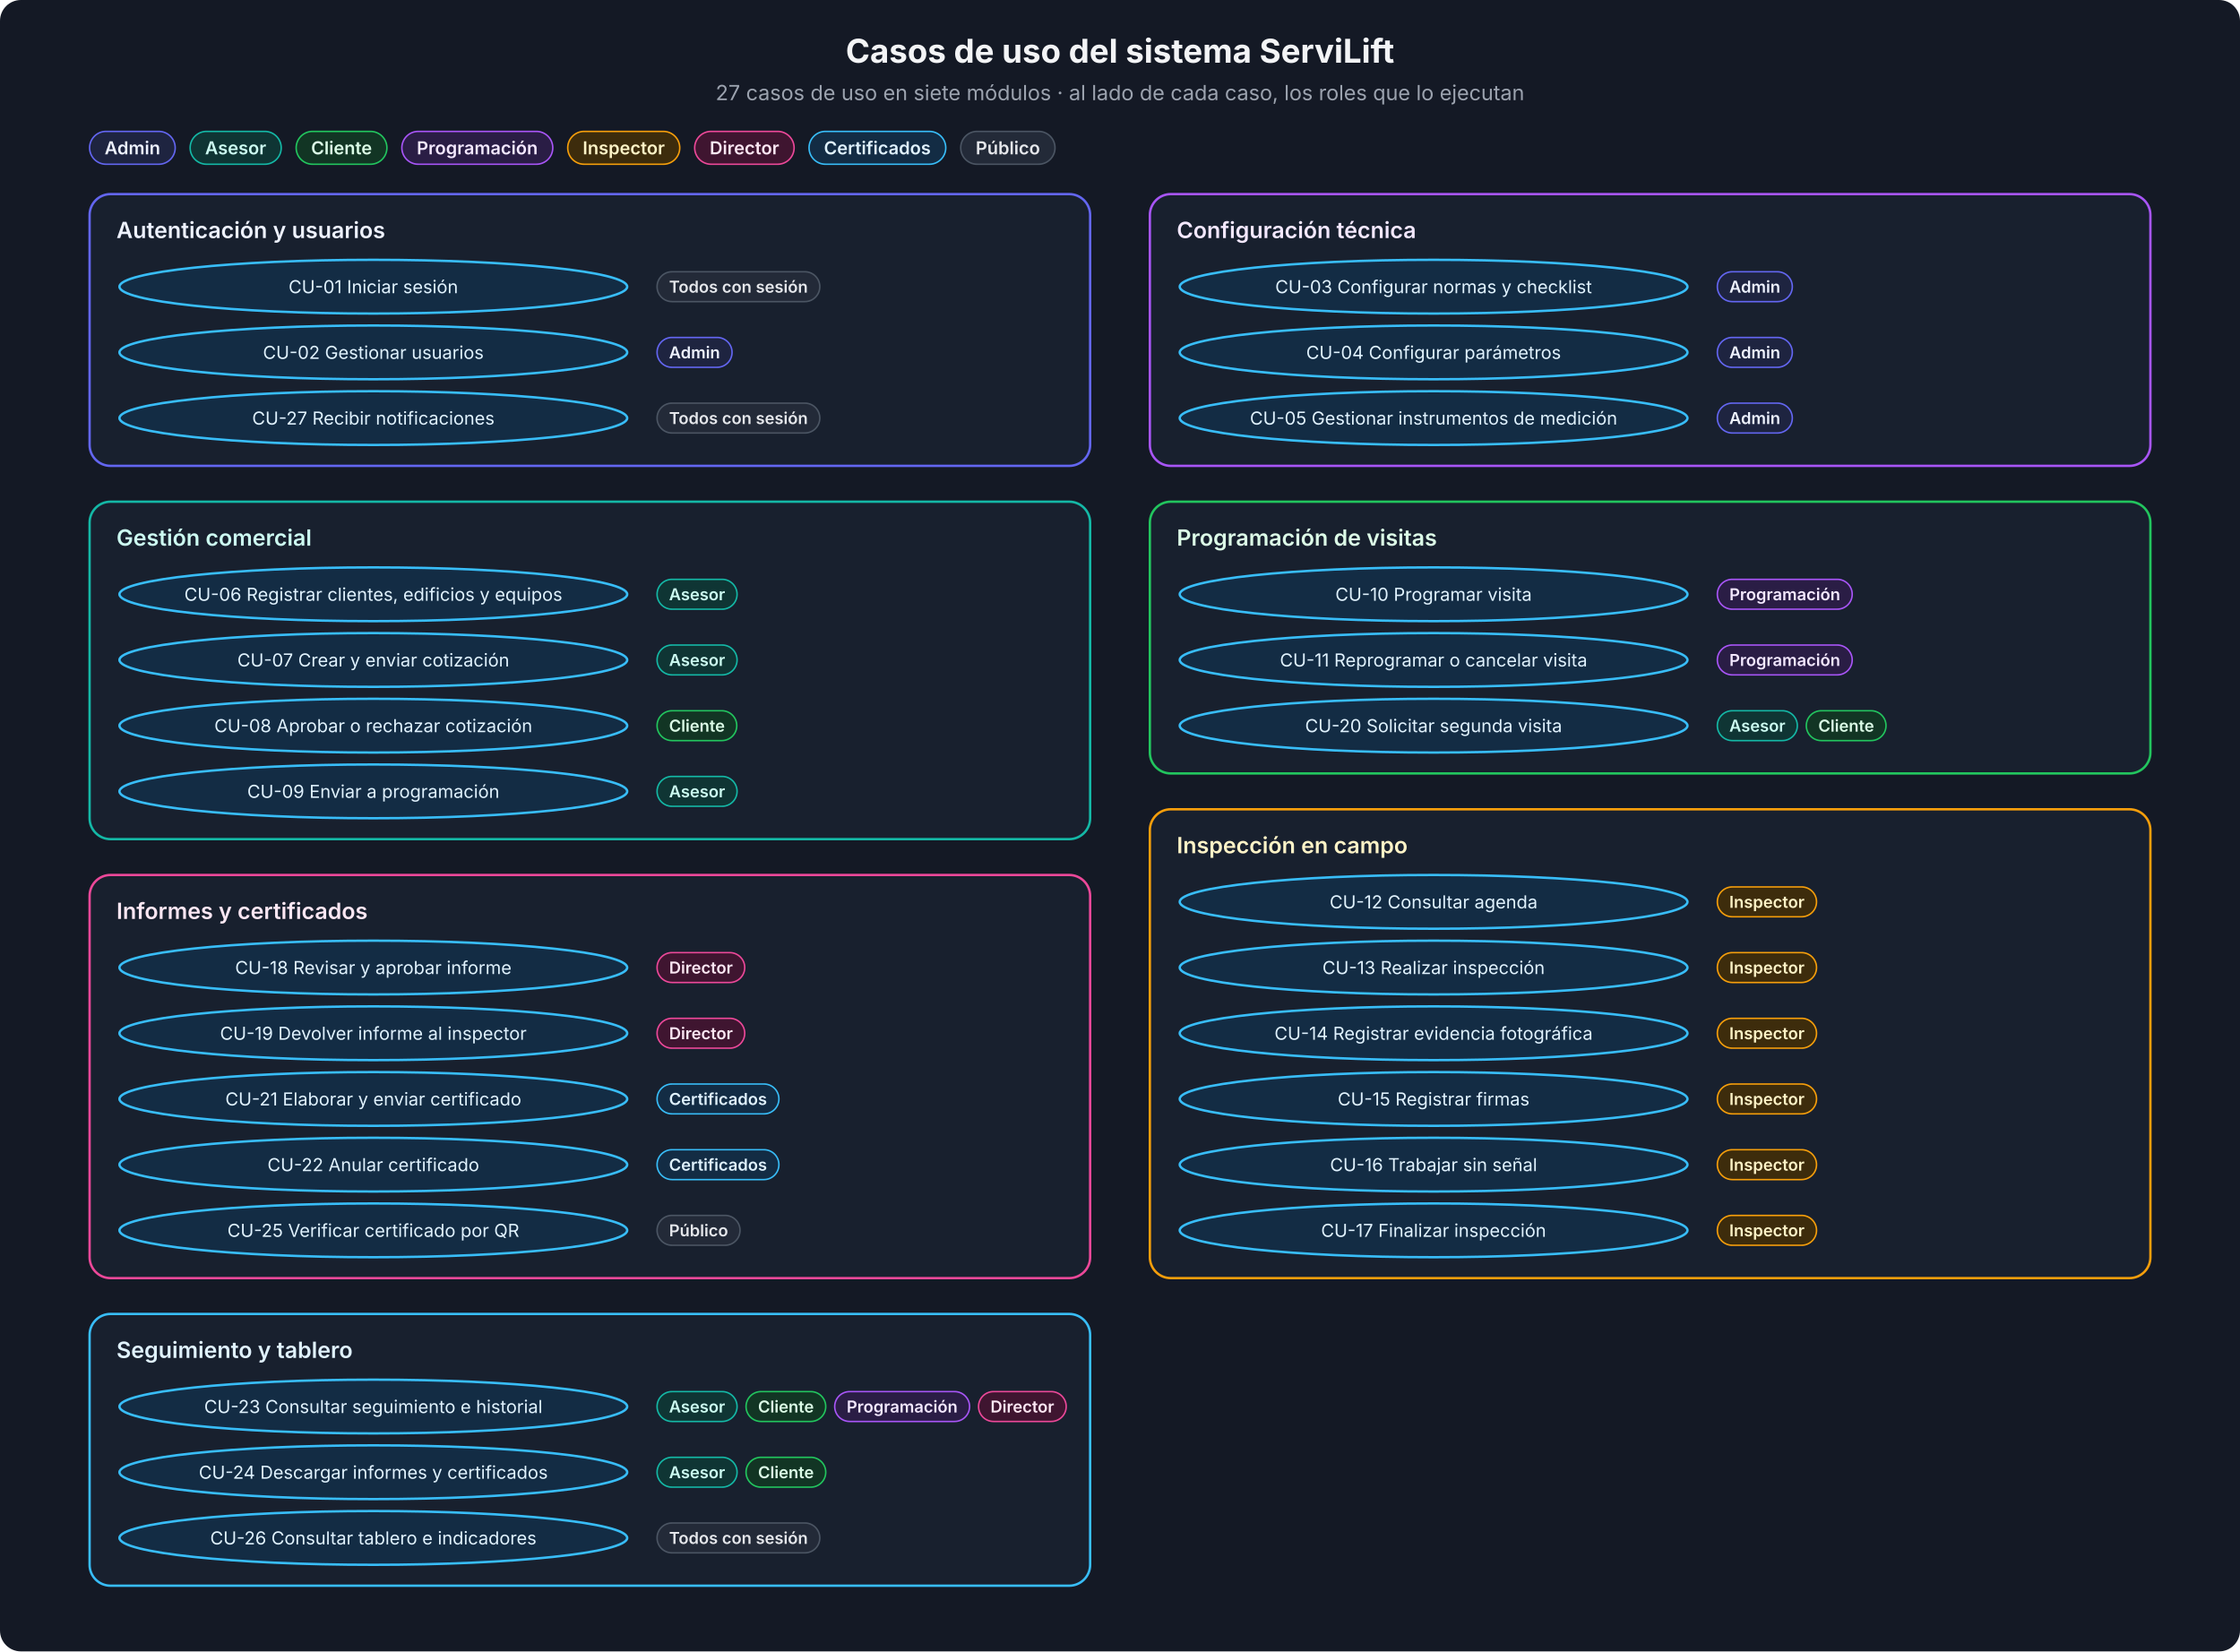
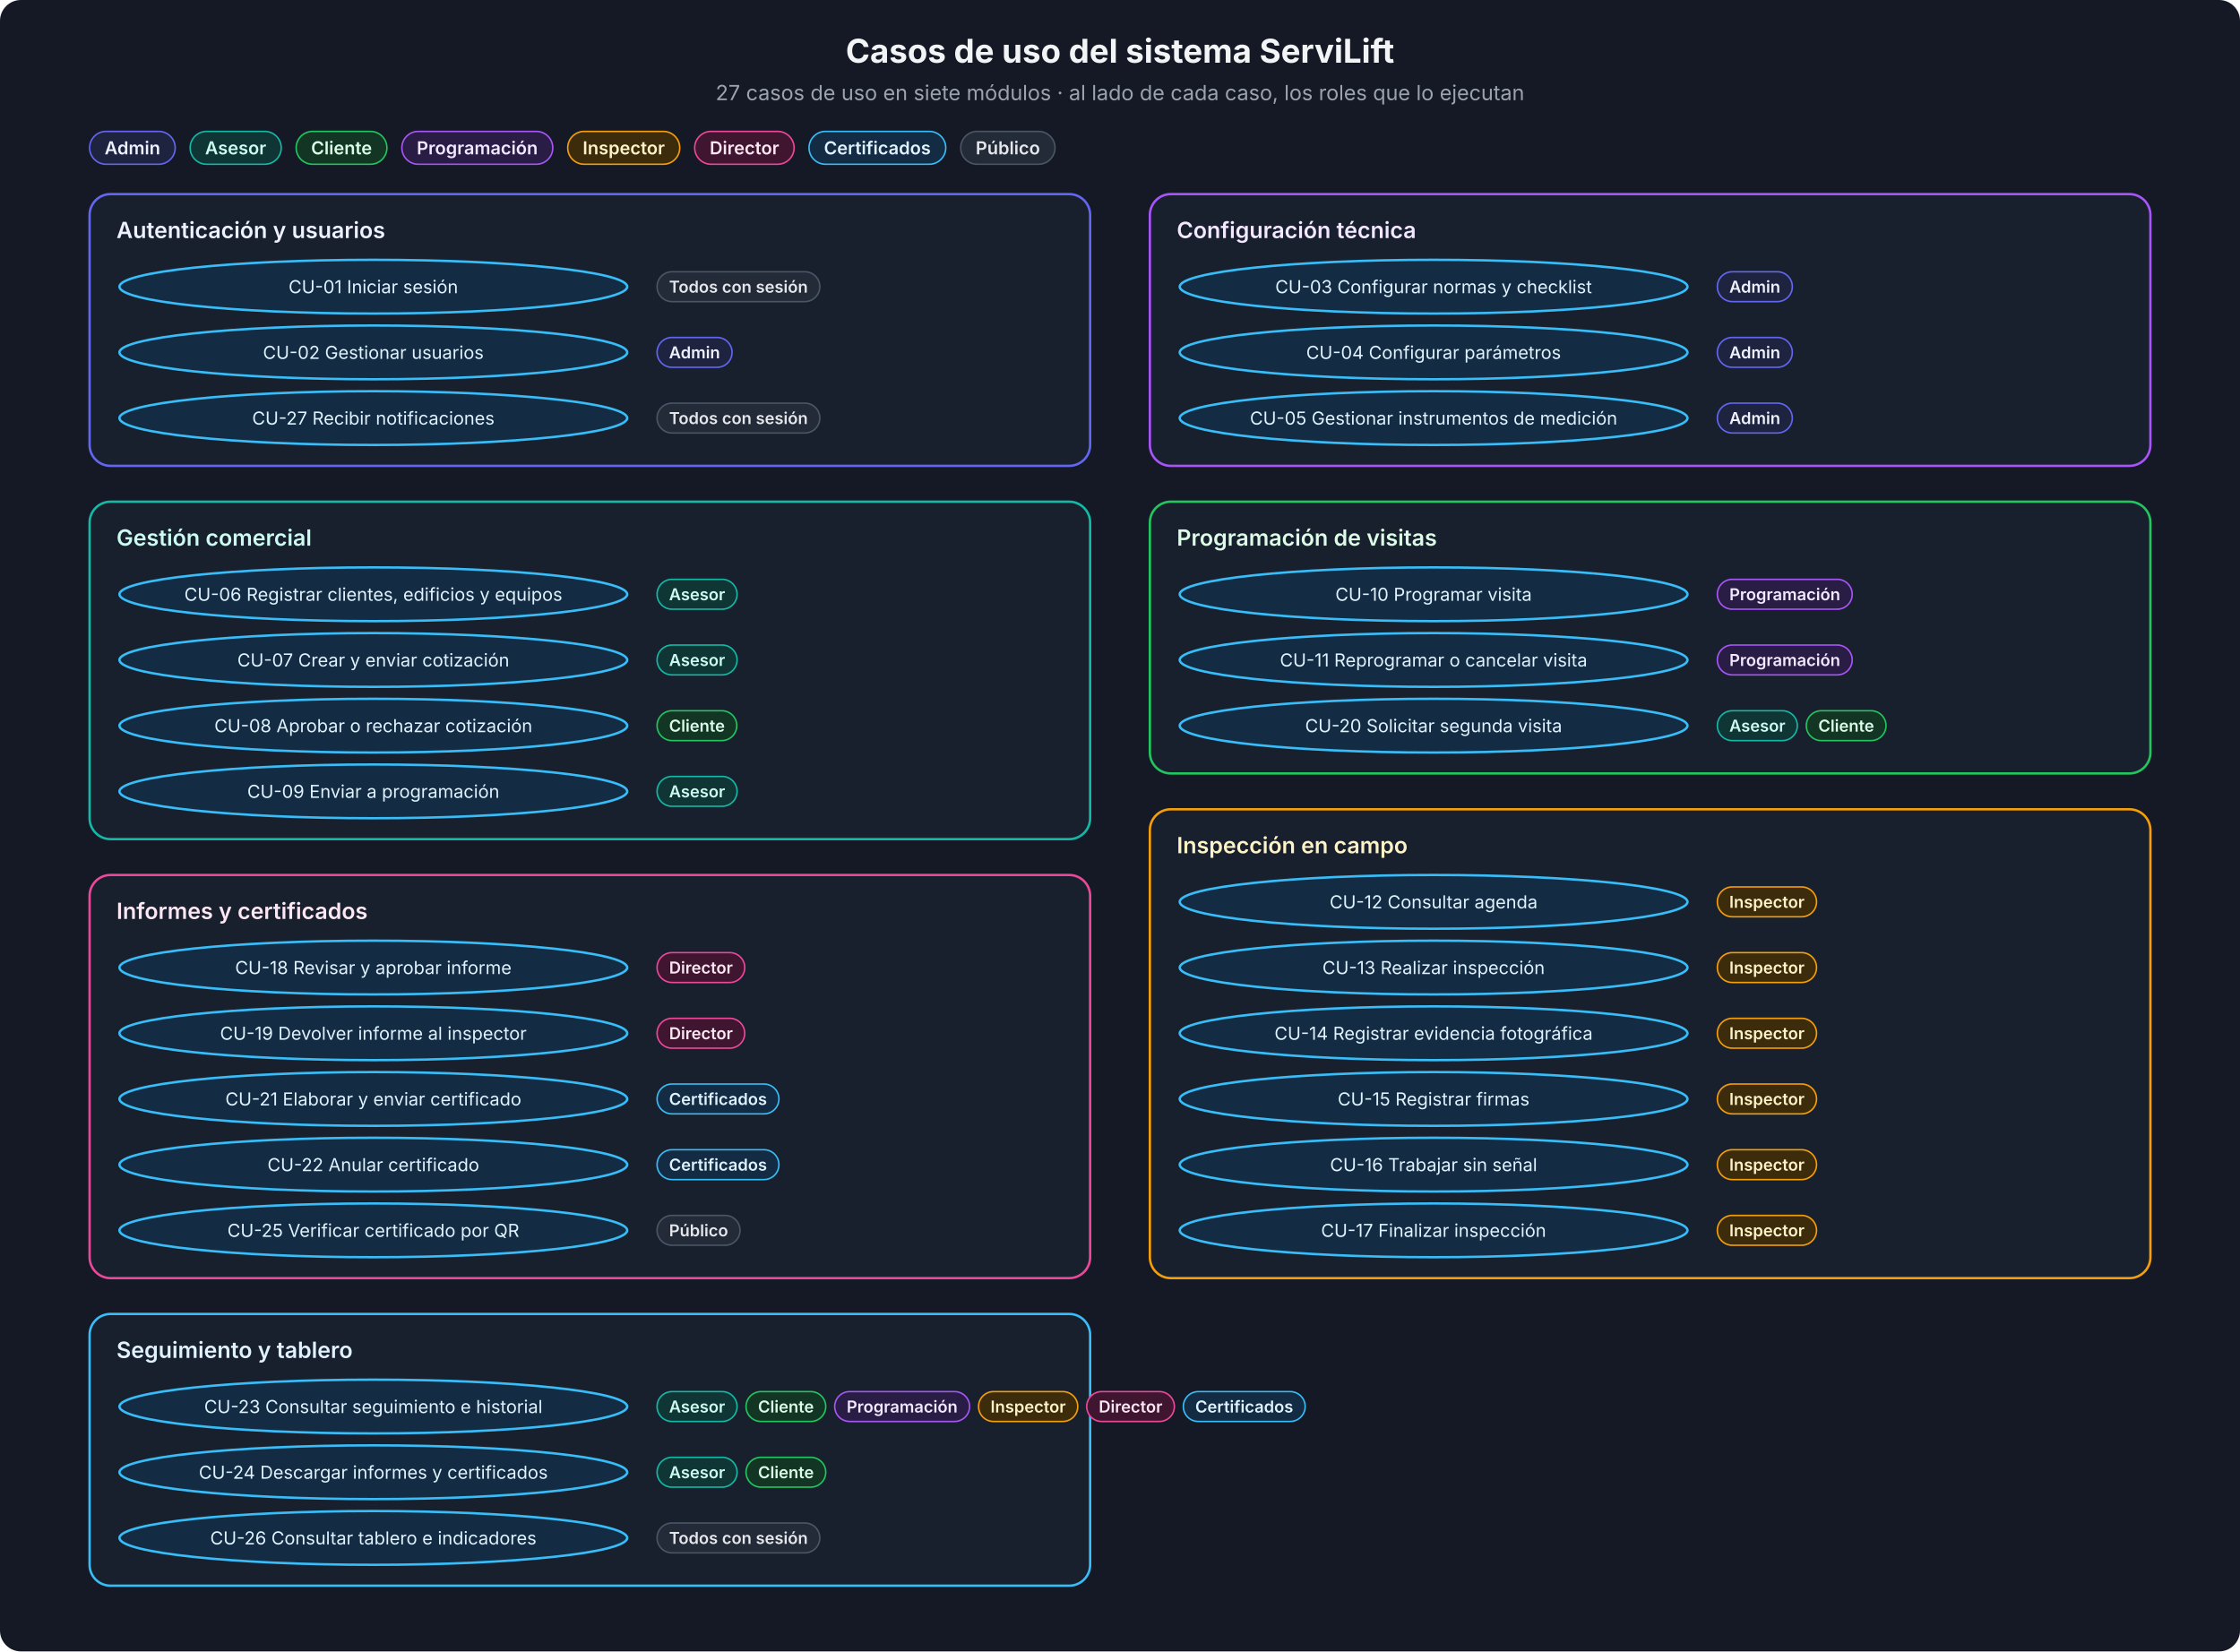
<svg xmlns="http://www.w3.org/2000/svg" width="1500" height="1106" viewBox="0 0 1500 1106" font-family="Inter, sans-serif">
  <defs />
  <rect width="1500" height="1106" rx="14" fill="#141925" />
  <text x="750.0" y="34" font-size="22" font-weight="700" fill="#f3f4f6" text-anchor="middle" dominant-baseline="central">Casos de uso del sistema ServiLift</text>
  <text x="750.0" y="62" font-size="14" fill="#9ca3af" text-anchor="middle" dominant-baseline="central">27 casos de uso en siete módulos · al lado de cada caso, los roles que lo ejecutan</text>
  <rect x="60" y="88" width="57.327" height="22" rx="11" fill="#1e2440" stroke="#6366f1" />
  <text x="88.7" y="99.0" font-size="12" fill="#eef2ff" font-weight="600" text-anchor="middle" dominant-baseline="central">Admin</text>
  <rect x="127.327" y="88" width="60.994" height="22" rx="11" fill="#0f3534" stroke="#14b8a6" />
  <text x="157.8" y="99.0" font-size="12" fill="#ccfbf1" font-weight="600" text-anchor="middle" dominant-baseline="central">Asesor</text>
  <rect x="198.32" y="88" width="60.775" height="22" rx="11" fill="#123524" stroke="#22c55e" />
  <text x="228.7" y="99.0" font-size="12" fill="#dcfce7" font-weight="600" text-anchor="middle" dominant-baseline="central">Cliente</text>
  <rect x="269.095" y="88" width="101.072" height="22" rx="11" fill="#2a1d45" stroke="#a855f7" />
  <text x="319.6" y="99.0" font-size="12" fill="#f3e8ff" font-weight="600" text-anchor="middle" dominant-baseline="central">Programación</text>
  <rect x="380.167" y="88" width="75.02" height="22" rx="11" fill="#3d2c0c" stroke="#f59e0b" />
  <text x="417.7" y="99.0" font-size="12" fill="#fef3c7" font-weight="600" text-anchor="middle" dominant-baseline="central">Inspector</text>
  <rect x="465.187" y="88" width="66.581" height="22" rx="11" fill="#3f1530" stroke="#ec4899" />
  <text x="498.5" y="99.0" font-size="12" fill="#fce7f3" font-weight="600" text-anchor="middle" dominant-baseline="central">Director</text>
  <rect x="541.769" y="88" width="91.556" height="22" rx="11" fill="#132c44" stroke="#38bdf8" />
  <text x="587.5" y="99.0" font-size="12" fill="#e0f2fe" font-weight="600" text-anchor="middle" dominant-baseline="central">Certificados</text>
  <rect x="643.325" y="88" width="63.156" height="22" rx="11" fill="#232a38" stroke="#4b5563" />
  <text x="674.9" y="99.0" font-size="12" fill="#e5e7eb" font-weight="600" text-anchor="middle" dominant-baseline="central">Público</text>
  <rect x="60.0" y="130" width="670.0" height="182" rx="14" fill="#18202e" stroke="#6366f1" stroke-width="1.6" />
  <text x="78.0" y="154.0" font-size="15" fill="#eef2ff" font-weight="600" text-anchor="start" dominant-baseline="central">Autenticación y usuarios</text>
  <ellipse cx="250.0" cy="192" rx="170" ry="18" fill="#132c44" stroke="#38bdf8" stroke-width="1.6" />
  <text x="250.0" y="192.0" font-size="12" fill="#e0f2fe" font-weight="400" text-anchor="middle" dominant-baseline="central">CU-01 Iniciar sesión</text>
  <rect x="440.0" y="182" width="108.983" height="20" rx="10" fill="#232a38" stroke="#4b5563" />
  <text x="494.5" y="192.0" font-size="11" fill="#e5e7eb" font-weight="600" text-anchor="middle" dominant-baseline="central">Todos con sesión</text>
  <ellipse cx="250.0" cy="236" rx="170" ry="18" fill="#132c44" stroke="#38bdf8" stroke-width="1.6" />
  <text x="250.0" y="236.0" font-size="12" fill="#e0f2fe" font-weight="400" text-anchor="middle" dominant-baseline="central">CU-02 Gestionar usuarios</text>
  <rect x="440.0" y="226" width="50.214" height="20" rx="10" fill="#1e2440" stroke="#6366f1" />
  <text x="465.1" y="236.0" font-size="11" fill="#eef2ff" font-weight="600" text-anchor="middle" dominant-baseline="central">Admin</text>
  <ellipse cx="250.0" cy="280" rx="170" ry="18" fill="#132c44" stroke="#38bdf8" stroke-width="1.6" />
  <text x="250.0" y="280.0" font-size="12" fill="#e0f2fe" font-weight="400" text-anchor="middle" dominant-baseline="central">CU-27 Recibir notificaciones</text>
  <rect x="440.0" y="270" width="108.983" height="20" rx="10" fill="#232a38" stroke="#4b5563" />
  <text x="494.5" y="280.0" font-size="11" fill="#e5e7eb" font-weight="600" text-anchor="middle" dominant-baseline="central">Todos con sesión</text>
  <rect x="770.0" y="130" width="670.0" height="182" rx="14" fill="#18202e" stroke="#a855f7" stroke-width="1.6" />
  <text x="788.0" y="154.0" font-size="15" fill="#f3e8ff" font-weight="600" text-anchor="start" dominant-baseline="central">Configuración técnica</text>
  <ellipse cx="960.0" cy="192" rx="170" ry="18" fill="#132c44" stroke="#38bdf8" stroke-width="1.6" />
  <text x="960.0" y="192.0" font-size="12" fill="#e0f2fe" font-weight="400" text-anchor="middle" dominant-baseline="central">CU-03 Configurar normas y checklist</text>
  <rect x="1150.0" y="182" width="50.214" height="20" rx="10" fill="#1e2440" stroke="#6366f1" />
  <text x="1175.1" y="192.0" font-size="11" fill="#eef2ff" font-weight="600" text-anchor="middle" dominant-baseline="central">Admin</text>
  <ellipse cx="960.0" cy="236" rx="170" ry="18" fill="#132c44" stroke="#38bdf8" stroke-width="1.6" />
  <text x="960.0" y="236.0" font-size="12" fill="#e0f2fe" font-weight="400" text-anchor="middle" dominant-baseline="central">CU-04 Configurar parámetros</text>
  <rect x="1150.0" y="226" width="50.214" height="20" rx="10" fill="#1e2440" stroke="#6366f1" />
  <text x="1175.1" y="236.0" font-size="11" fill="#eef2ff" font-weight="600" text-anchor="middle" dominant-baseline="central">Admin</text>
  <ellipse cx="960.0" cy="280" rx="170" ry="18" fill="#132c44" stroke="#38bdf8" stroke-width="1.6" />
  <text x="960.0" y="280.0" font-size="12" fill="#e0f2fe" font-weight="400" text-anchor="middle" dominant-baseline="central">CU-05 Gestionar instrumentos de medición</text>
  <rect x="1150.0" y="270" width="50.214" height="20" rx="10" fill="#1e2440" stroke="#6366f1" />
  <text x="1175.1" y="280.0" font-size="11" fill="#eef2ff" font-weight="600" text-anchor="middle" dominant-baseline="central">Admin</text>
  <rect x="60.0" y="336" width="670.0" height="226" rx="14" fill="#18202e" stroke="#14b8a6" stroke-width="1.6" />
  <text x="78.0" y="360.0" font-size="15" fill="#ccfbf1" font-weight="600" text-anchor="start" dominant-baseline="central">Gestión comercial</text>
  <ellipse cx="250.0" cy="398" rx="170" ry="18" fill="#132c44" stroke="#38bdf8" stroke-width="1.6" />
  <text x="250.0" y="398.0" font-size="12" fill="#e0f2fe" font-weight="400" text-anchor="middle" dominant-baseline="central">CU-06 Registrar clientes, edificios y equipos</text>
  <rect x="440.0" y="388" width="53.577" height="20" rx="10" fill="#0f3534" stroke="#14b8a6" />
  <text x="466.8" y="398.0" font-size="11" fill="#ccfbf1" font-weight="600" text-anchor="middle" dominant-baseline="central">Asesor</text>
  <ellipse cx="250.0" cy="442" rx="170" ry="18" fill="#132c44" stroke="#38bdf8" stroke-width="1.6" />
  <text x="250.0" y="442.0" font-size="12" fill="#e0f2fe" font-weight="400" text-anchor="middle" dominant-baseline="central">CU-07 Crear y enviar cotización</text>
  <rect x="440.0" y="432" width="53.577" height="20" rx="10" fill="#0f3534" stroke="#14b8a6" />
  <text x="466.8" y="442.0" font-size="11" fill="#ccfbf1" font-weight="600" text-anchor="middle" dominant-baseline="central">Asesor</text>
  <ellipse cx="250.0" cy="486" rx="170" ry="18" fill="#132c44" stroke="#38bdf8" stroke-width="1.6" />
  <text x="250.0" y="486.0" font-size="12" fill="#e0f2fe" font-weight="400" text-anchor="middle" dominant-baseline="central">CU-08 Aprobar o rechazar cotización</text>
  <rect x="440.0" y="476" width="53.378" height="20" rx="10" fill="#123524" stroke="#22c55e" />
  <text x="466.7" y="486.0" font-size="11" fill="#dcfce7" font-weight="600" text-anchor="middle" dominant-baseline="central">Cliente</text>
  <ellipse cx="250.0" cy="530" rx="170" ry="18" fill="#132c44" stroke="#38bdf8" stroke-width="1.6" />
  <text x="250.0" y="530.0" font-size="12" fill="#e0f2fe" font-weight="400" text-anchor="middle" dominant-baseline="central">CU-09 Enviar a programación</text>
  <rect x="440.0" y="520" width="53.577" height="20" rx="10" fill="#0f3534" stroke="#14b8a6" />
  <text x="466.8" y="530.0" font-size="11" fill="#ccfbf1" font-weight="600" text-anchor="middle" dominant-baseline="central">Asesor</text>
  <rect x="770.0" y="336" width="670.0" height="182" rx="14" fill="#18202e" stroke="#22c55e" stroke-width="1.6" />
  <text x="788.0" y="360.0" font-size="15" fill="#dcfce7" font-weight="600" text-anchor="start" dominant-baseline="central">Programación de visitas</text>
  <ellipse cx="960.0" cy="398" rx="170" ry="18" fill="#132c44" stroke="#38bdf8" stroke-width="1.6" />
  <text x="960.0" y="398.0" font-size="12" fill="#e0f2fe" font-weight="400" text-anchor="middle" dominant-baseline="central">CU-10 Programar visita</text>
  <rect x="1150.0" y="388" width="90.319" height="20" rx="10" fill="#2a1d45" stroke="#a855f7" />
  <text x="1195.2" y="398.0" font-size="11" fill="#f3e8ff" font-weight="600" text-anchor="middle" dominant-baseline="central">Programación</text>
  <ellipse cx="960.0" cy="442" rx="170" ry="18" fill="#132c44" stroke="#38bdf8" stroke-width="1.6" />
  <text x="960.0" y="442.0" font-size="12" fill="#e0f2fe" font-weight="400" text-anchor="middle" dominant-baseline="central">CU-11 Reprogramar o cancelar visita</text>
  <rect x="1150.0" y="432" width="90.319" height="20" rx="10" fill="#2a1d45" stroke="#a855f7" />
  <text x="1195.2" y="442.0" font-size="11" fill="#f3e8ff" font-weight="600" text-anchor="middle" dominant-baseline="central">Programación</text>
  <ellipse cx="960.0" cy="486" rx="170" ry="18" fill="#132c44" stroke="#38bdf8" stroke-width="1.6" />
  <text x="960.0" y="486.0" font-size="12" fill="#e0f2fe" font-weight="400" text-anchor="middle" dominant-baseline="central">CU-20 Solicitar segunda visita</text>
  <rect x="1150.0" y="476" width="53.577" height="20" rx="10" fill="#0f3534" stroke="#14b8a6" />
  <text x="1176.8" y="486.0" font-size="11" fill="#ccfbf1" font-weight="600" text-anchor="middle" dominant-baseline="central">Asesor</text>
  <rect x="1209.577" y="476" width="53.378" height="20" rx="10" fill="#123524" stroke="#22c55e" />
  <text x="1236.3" y="486.0" font-size="11" fill="#dcfce7" font-weight="600" text-anchor="middle" dominant-baseline="central">Cliente</text>
  <rect x="770.0" y="542" width="670.0" height="314" rx="14" fill="#18202e" stroke="#f59e0b" stroke-width="1.6" />
  <text x="788.0" y="566.0" font-size="15" fill="#fef3c7" font-weight="600" text-anchor="start" dominant-baseline="central">Inspección en campo</text>
  <ellipse cx="960.0" cy="604" rx="170" ry="18" fill="#132c44" stroke="#38bdf8" stroke-width="1.6" />
  <text x="960.0" y="604.0" font-size="12" fill="#e0f2fe" font-weight="400" text-anchor="middle" dominant-baseline="central">CU-12 Consultar agenda</text>
  <rect x="1150.0" y="594" width="66.434" height="20" rx="10" fill="#3d2c0c" stroke="#f59e0b" />
  <text x="1183.2" y="604.0" font-size="11" fill="#fef3c7" font-weight="600" text-anchor="middle" dominant-baseline="central">Inspector</text>
  <ellipse cx="960.0" cy="648" rx="170" ry="18" fill="#132c44" stroke="#38bdf8" stroke-width="1.6" />
  <text x="960.0" y="648.0" font-size="12" fill="#e0f2fe" font-weight="400" text-anchor="middle" dominant-baseline="central">CU-13 Realizar inspección</text>
  <rect x="1150.0" y="638" width="66.434" height="20" rx="10" fill="#3d2c0c" stroke="#f59e0b" />
  <text x="1183.2" y="648.0" font-size="11" fill="#fef3c7" font-weight="600" text-anchor="middle" dominant-baseline="central">Inspector</text>
  <ellipse cx="960.0" cy="692" rx="170" ry="18" fill="#132c44" stroke="#38bdf8" stroke-width="1.6" />
  <text x="960.0" y="692.0" font-size="12" fill="#e0f2fe" font-weight="400" text-anchor="middle" dominant-baseline="central">CU-14 Registrar evidencia fotográfica</text>
  <rect x="1150.0" y="682" width="66.434" height="20" rx="10" fill="#3d2c0c" stroke="#f59e0b" />
  <text x="1183.2" y="692.0" font-size="11" fill="#fef3c7" font-weight="600" text-anchor="middle" dominant-baseline="central">Inspector</text>
  <ellipse cx="960.0" cy="736" rx="170" ry="18" fill="#132c44" stroke="#38bdf8" stroke-width="1.6" />
  <text x="960.0" y="736.0" font-size="12" fill="#e0f2fe" font-weight="400" text-anchor="middle" dominant-baseline="central">CU-15 Registrar firmas</text>
  <rect x="1150.0" y="726" width="66.434" height="20" rx="10" fill="#3d2c0c" stroke="#f59e0b" />
  <text x="1183.2" y="736.0" font-size="11" fill="#fef3c7" font-weight="600" text-anchor="middle" dominant-baseline="central">Inspector</text>
  <ellipse cx="960.0" cy="780" rx="170" ry="18" fill="#132c44" stroke="#38bdf8" stroke-width="1.6" />
  <text x="960.0" y="780.0" font-size="12" fill="#e0f2fe" font-weight="400" text-anchor="middle" dominant-baseline="central">CU-16 Trabajar sin señal</text>
  <rect x="1150.0" y="770" width="66.434" height="20" rx="10" fill="#3d2c0c" stroke="#f59e0b" />
  <text x="1183.2" y="780.0" font-size="11" fill="#fef3c7" font-weight="600" text-anchor="middle" dominant-baseline="central">Inspector</text>
  <ellipse cx="960.0" cy="824" rx="170" ry="18" fill="#132c44" stroke="#38bdf8" stroke-width="1.6" />
  <text x="960.0" y="824.0" font-size="12" fill="#e0f2fe" font-weight="400" text-anchor="middle" dominant-baseline="central">CU-17 Finalizar inspección</text>
  <rect x="1150.0" y="814" width="66.434" height="20" rx="10" fill="#3d2c0c" stroke="#f59e0b" />
  <text x="1183.2" y="824.0" font-size="11" fill="#fef3c7" font-weight="600" text-anchor="middle" dominant-baseline="central">Inspector</text>
  <rect x="60.0" y="586" width="670.0" height="270" rx="14" fill="#18202e" stroke="#ec4899" stroke-width="1.6" />
  <text x="78.0" y="610.0" font-size="15" fill="#fce7f3" font-weight="600" text-anchor="start" dominant-baseline="central">Informes y certificados</text>
  <ellipse cx="250.0" cy="648" rx="170" ry="18" fill="#132c44" stroke="#38bdf8" stroke-width="1.6" />
  <text x="250.0" y="648.0" font-size="12" fill="#e0f2fe" font-weight="400" text-anchor="middle" dominant-baseline="central">CU-18 Revisar y aprobar informe</text>
  <rect x="440.0" y="638" width="58.702" height="20" rx="10" fill="#3f1530" stroke="#ec4899" />
  <text x="469.4" y="648.0" font-size="11" fill="#fce7f3" font-weight="600" text-anchor="middle" dominant-baseline="central">Director</text>
  <ellipse cx="250.0" cy="692" rx="170" ry="18" fill="#132c44" stroke="#38bdf8" stroke-width="1.6" />
  <text x="250.0" y="692.0" font-size="12" fill="#e0f2fe" font-weight="400" text-anchor="middle" dominant-baseline="central">CU-19 Devolver informe al inspector</text>
  <rect x="440.0" y="682" width="58.702" height="20" rx="10" fill="#3f1530" stroke="#ec4899" />
  <text x="469.4" y="692.0" font-size="11" fill="#fce7f3" font-weight="600" text-anchor="middle" dominant-baseline="central">Director</text>
  <ellipse cx="250.0" cy="736" rx="170" ry="18" fill="#132c44" stroke="#38bdf8" stroke-width="1.6" />
  <text x="250.0" y="736.0" font-size="12" fill="#e0f2fe" font-weight="400" text-anchor="middle" dominant-baseline="central">CU-21 Elaborar y enviar certificado</text>
  <rect x="440.0" y="726" width="81.594" height="20" rx="10" fill="#132c44" stroke="#38bdf8" />
  <text x="480.8" y="736.0" font-size="11" fill="#e0f2fe" font-weight="600" text-anchor="middle" dominant-baseline="central">Certificados</text>
  <ellipse cx="250.0" cy="780" rx="170" ry="18" fill="#132c44" stroke="#38bdf8" stroke-width="1.6" />
  <text x="250.0" y="780.0" font-size="12" fill="#e0f2fe" font-weight="400" text-anchor="middle" dominant-baseline="central">CU-22 Anular certificado</text>
  <rect x="440.0" y="770" width="81.594" height="20" rx="10" fill="#132c44" stroke="#38bdf8" />
  <text x="480.8" y="780.0" font-size="11" fill="#e0f2fe" font-weight="600" text-anchor="middle" dominant-baseline="central">Certificados</text>
  <ellipse cx="250.0" cy="824" rx="170" ry="18" fill="#132c44" stroke="#38bdf8" stroke-width="1.6" />
  <text x="250.0" y="824.0" font-size="12" fill="#e0f2fe" font-weight="400" text-anchor="middle" dominant-baseline="central">CU-25 Verificar certificado por QR</text>
  <rect x="440.0" y="814" width="55.561" height="20" rx="10" fill="#232a38" stroke="#4b5563" />
  <text x="467.8" y="824.0" font-size="11" fill="#e5e7eb" font-weight="600" text-anchor="middle" dominant-baseline="central">Público</text>
  <rect x="60.0" y="880" width="670.0" height="182" rx="14" fill="#18202e" stroke="#38bdf8" stroke-width="1.6" />
  <text x="78.0" y="904.0" font-size="15" fill="#e0f2fe" font-weight="600" text-anchor="start" dominant-baseline="central">Seguimiento y tablero</text>
  <ellipse cx="250.0" cy="942" rx="170" ry="18" fill="#132c44" stroke="#38bdf8" stroke-width="1.6" />
  <text x="250.0" y="942.0" font-size="12" fill="#e0f2fe" font-weight="400" text-anchor="middle" dominant-baseline="central">CU-23 Consultar seguimiento e historial</text>
  <rect x="440.0" y="932" width="53.577" height="20" rx="10" fill="#0f3534" stroke="#14b8a6" />
  <text x="466.8" y="942.0" font-size="11" fill="#ccfbf1" font-weight="600" text-anchor="middle" dominant-baseline="central">Asesor</text>
  <rect x="499.577" y="932" width="53.378" height="20" rx="10" fill="#123524" stroke="#22c55e" />
  <text x="526.3" y="942.0" font-size="11" fill="#dcfce7" font-weight="600" text-anchor="middle" dominant-baseline="central">Cliente</text>
  <rect x="558.955" y="932" width="90.319" height="20" rx="10" fill="#2a1d45" stroke="#a855f7" />
  <text x="604.1" y="942.0" font-size="11" fill="#f3e8ff" font-weight="600" text-anchor="middle" dominant-baseline="central">Programación</text>
-   <rect x="655.273" y="932" width="58.702" height="20" rx="10" fill="#3f1530" stroke="#ec4899" />
-   <text x="684.6" y="942.0" font-size="11" fill="#fce7f3" font-weight="600" text-anchor="middle" dominant-baseline="central">Director</text>
+   <rect x="655.273" y="932" width="66.434" height="20" rx="10" fill="#3d2c0c" stroke="#f59e0b" />
+   <text x="688.5" y="942.0" font-size="11" fill="#fef3c7" font-weight="600" text-anchor="middle" dominant-baseline="central">Inspector</text>
+   <rect x="727.708" y="932" width="58.702" height="20" rx="10" fill="#3f1530" stroke="#ec4899" />
+   <text x="757.1" y="942.0" font-size="11" fill="#fce7f3" font-weight="600" text-anchor="middle" dominant-baseline="central">Director</text>
+   <rect x="792.409" y="932" width="81.594" height="20" rx="10" fill="#132c44" stroke="#38bdf8" />
+   <text x="833.2" y="942.0" font-size="11" fill="#e0f2fe" font-weight="600" text-anchor="middle" dominant-baseline="central">Certificados</text>
  <ellipse cx="250.0" cy="986" rx="170" ry="18" fill="#132c44" stroke="#38bdf8" stroke-width="1.6" />
  <text x="250.0" y="986.0" font-size="12" fill="#e0f2fe" font-weight="400" text-anchor="middle" dominant-baseline="central">CU-24 Descargar informes y certificados</text>
  <rect x="440.0" y="976" width="53.577" height="20" rx="10" fill="#0f3534" stroke="#14b8a6" />
  <text x="466.8" y="986.0" font-size="11" fill="#ccfbf1" font-weight="600" text-anchor="middle" dominant-baseline="central">Asesor</text>
  <rect x="499.577" y="976" width="53.378" height="20" rx="10" fill="#123524" stroke="#22c55e" />
  <text x="526.3" y="986.0" font-size="11" fill="#dcfce7" font-weight="600" text-anchor="middle" dominant-baseline="central">Cliente</text>
  <ellipse cx="250.0" cy="1030" rx="170" ry="18" fill="#132c44" stroke="#38bdf8" stroke-width="1.6" />
  <text x="250.0" y="1030.0" font-size="12" fill="#e0f2fe" font-weight="400" text-anchor="middle" dominant-baseline="central">CU-26 Consultar tablero e indicadores</text>
  <rect x="440.0" y="1020" width="108.983" height="20" rx="10" fill="#232a38" stroke="#4b5563" />
  <text x="494.5" y="1030.0" font-size="11" fill="#e5e7eb" font-weight="600" text-anchor="middle" dominant-baseline="central">Todos con sesión</text>
</svg>
